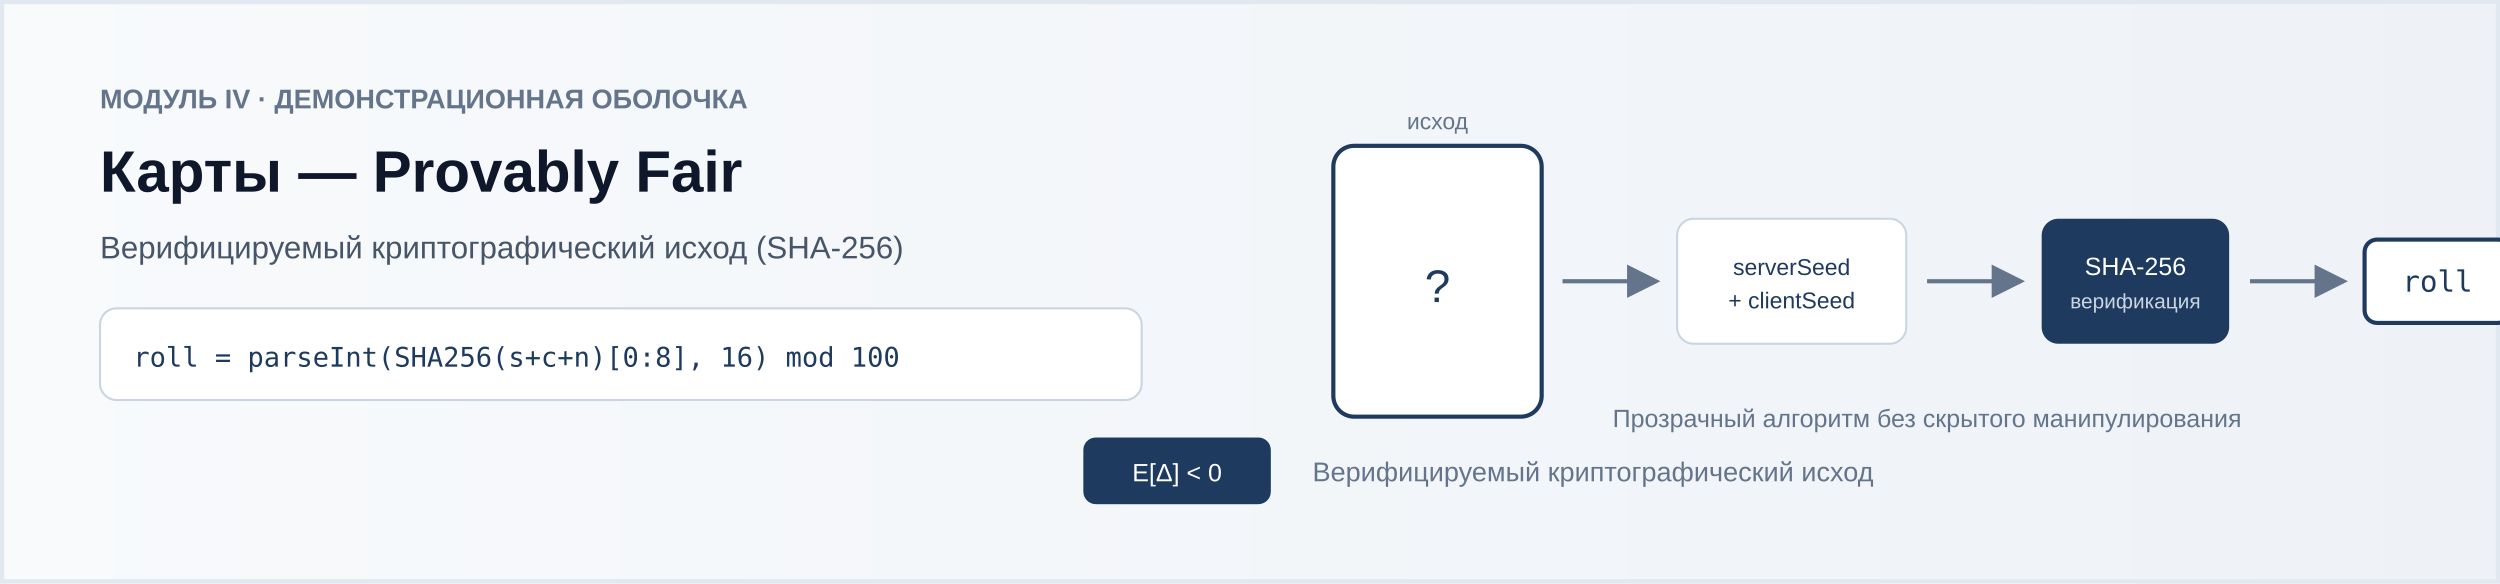
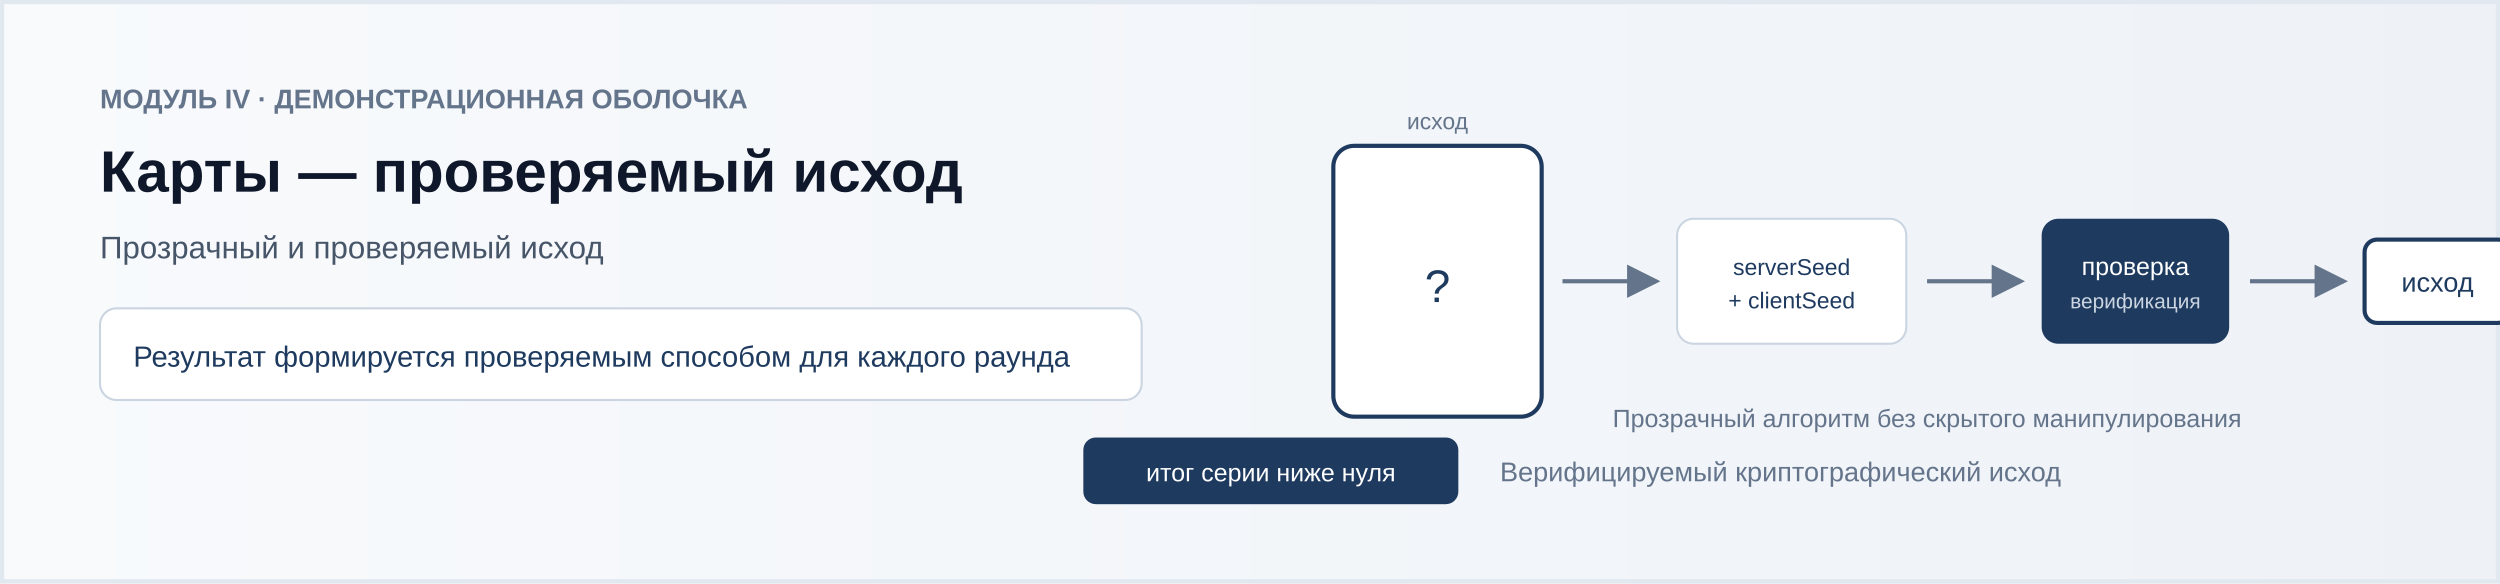
<svg xmlns="http://www.w3.org/2000/svg" viewBox="0 0 1200 280" role="img">
  <defs>
    <linearGradient id="bg" x1="0" y1="0" x2="1" y2="0">
      <stop offset="0%" stop-color="#f8fafc" />
      <stop offset="100%" stop-color="#eef2f7" />
    </linearGradient>
  </defs>
  <rect width="1200" height="280" fill="url(#bg)" />
  <rect x="1" y="1" width="1198" height="278" fill="none" stroke="#e2e8f0" stroke-width="2" />
  <defs>
    <marker id="arr" markerWidth="8" markerHeight="8" refX="7" refY="4" orient="auto">
      <path d="M0 0 L8 4 L0 8 Z" fill="#64748b" />
    </marker>
  </defs>
  <text x="48" y="52" font-family="Arial, sans-serif" font-size="13" font-weight="600" fill="#64748b">МОДУЛЬ IV · ДЕМОНСТРАЦИОННАЯ ОБОЛОЧКА</text>
-   <text x="48" y="92" font-family="Arial, sans-serif" font-size="28" font-weight="700" fill="#0f172a">Карты — Provably Fair</text>
-   <text x="48" y="124" font-family="Arial, sans-serif" font-size="15" fill="#475569">Верифицируемый криптографический исход (SHA-256)</text>
+   <text x="48" y="92" font-family="Arial, sans-serif" font-size="28" font-weight="700" fill="#0f172a">Карты — проверяемый исход</text>
+   <text x="48" y="124" font-family="Arial, sans-serif" font-size="15" fill="#475569">Прозрачный и проверяемый исход</text>
  <g transform="translate(48 148)">
    <rect width="500" height="44" rx="8" fill="#ffffff" stroke="#cbd5e1" />
-     <text x="16" y="28" font-family="Consolas, monospace" font-size="13" fill="#1e3a5f">roll = parseInt(SHA256(s+c+n)[0:8], 16) mod 100</text>
+     <text x="16" y="28" font-family="Arial, sans-serif" font-size="14" fill="#1e3a5f">Результат формируется проверяемым способом для каждого раунда</text>
  </g>
  <g transform="translate(640 50)">
    <rect x="0" y="20" width="100" height="130" rx="10" fill="#ffffff" stroke="#1e3a5f" stroke-width="2" />
    <text x="50" y="95" text-anchor="middle" font-family="Arial, sans-serif" font-size="22" fill="#1e3a5f">?</text>
    <text x="50" y="12" text-anchor="middle" font-family="Arial, sans-serif" font-size="11" fill="#64748b">исход</text>
    <line x1="110" y1="85" x2="155" y2="85" stroke="#64748b" stroke-width="2" marker-end="url(#arr)" />
    <rect x="165" y="55" width="110" height="60" rx="8" fill="#ffffff" stroke="#cbd5e1" />
    <text x="220" y="82" text-anchor="middle" font-family="Arial, sans-serif" font-size="11" fill="#1e3a5f">serverSeed</text>
    <text x="220" y="98" text-anchor="middle" font-family="Arial, sans-serif" font-size="11" fill="#1e3a5f">+ clientSeed</text>
    <line x1="285" y1="85" x2="330" y2="85" stroke="#64748b" stroke-width="2" marker-end="url(#arr)" />
    <rect x="340" y="55" width="90" height="60" rx="8" fill="#1e3a5f" />
-     <text x="385" y="82" text-anchor="middle" font-family="Arial, sans-serif" font-size="12" fill="#ffffff">SHA-256</text>
+     <text x="385" y="82" text-anchor="middle" font-family="Arial, sans-serif" font-size="12" fill="#ffffff">проверка</text>
    <text x="385" y="98" text-anchor="middle" font-family="Arial, sans-serif" font-size="10" fill="#cbd5e1">верификация</text>
    <line x1="440" y1="85" x2="485" y2="85" stroke="#64748b" stroke-width="2" marker-end="url(#arr)" />
    <rect x="495" y="65" width="70" height="40" rx="6" fill="#ffffff" stroke="#1e3a5f" stroke-width="2" />
-     <text x="530" y="90" text-anchor="middle" font-family="Consolas, monospace" font-size="14" fill="#1e3a5f">roll</text>
+     <text x="530" y="90" text-anchor="middle" font-family="Arial, sans-serif" font-size="13" fill="#1e3a5f">исход</text>
    <text x="285" y="155" text-anchor="middle" font-family="Arial, sans-serif" font-size="12" fill="#64748b">Прозрачный алгоритм без скрытого манипулирования</text>
  </g>
  <g transform="translate(520 210)">
-     <rect width="90" height="32" rx="6" fill="#1e3a5f" />
-     <text x="45" y="21" text-anchor="middle" font-family="Arial, sans-serif" font-size="12" fill="#ffffff">E[Δ] &lt; 0</text>
-     <text x="110" y="21" font-family="Arial, sans-serif" font-size="13" fill="#64748b">Верифицируемый криптографический исход</text>
+     <rect width="180" height="32" rx="6" fill="#1e3a5f" />
+     <text x="90" y="21" text-anchor="middle" font-family="Arial, sans-serif" font-size="12" fill="#ffffff">итог серии ниже нуля</text>
+     <text x="200" y="21" font-family="Arial, sans-serif" font-size="13" fill="#64748b">Верифицируемый криптографический исход</text>
  </g>
</svg>
